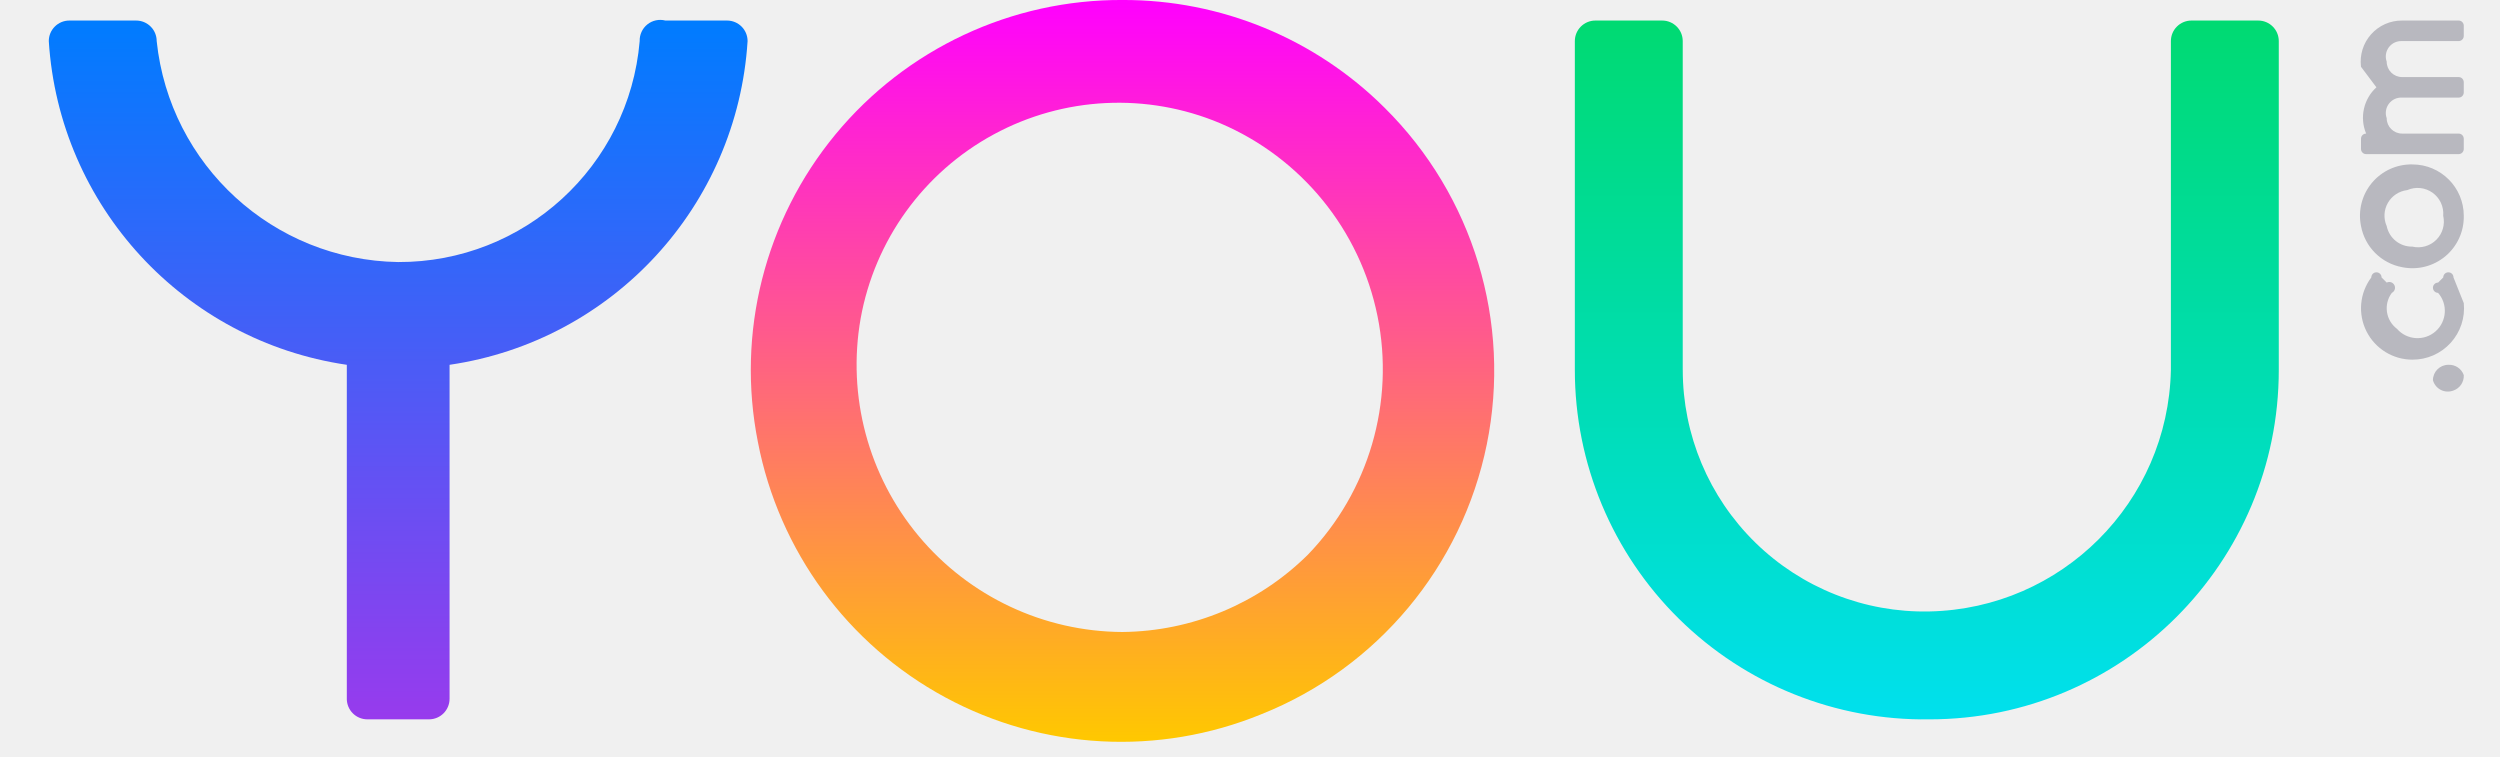
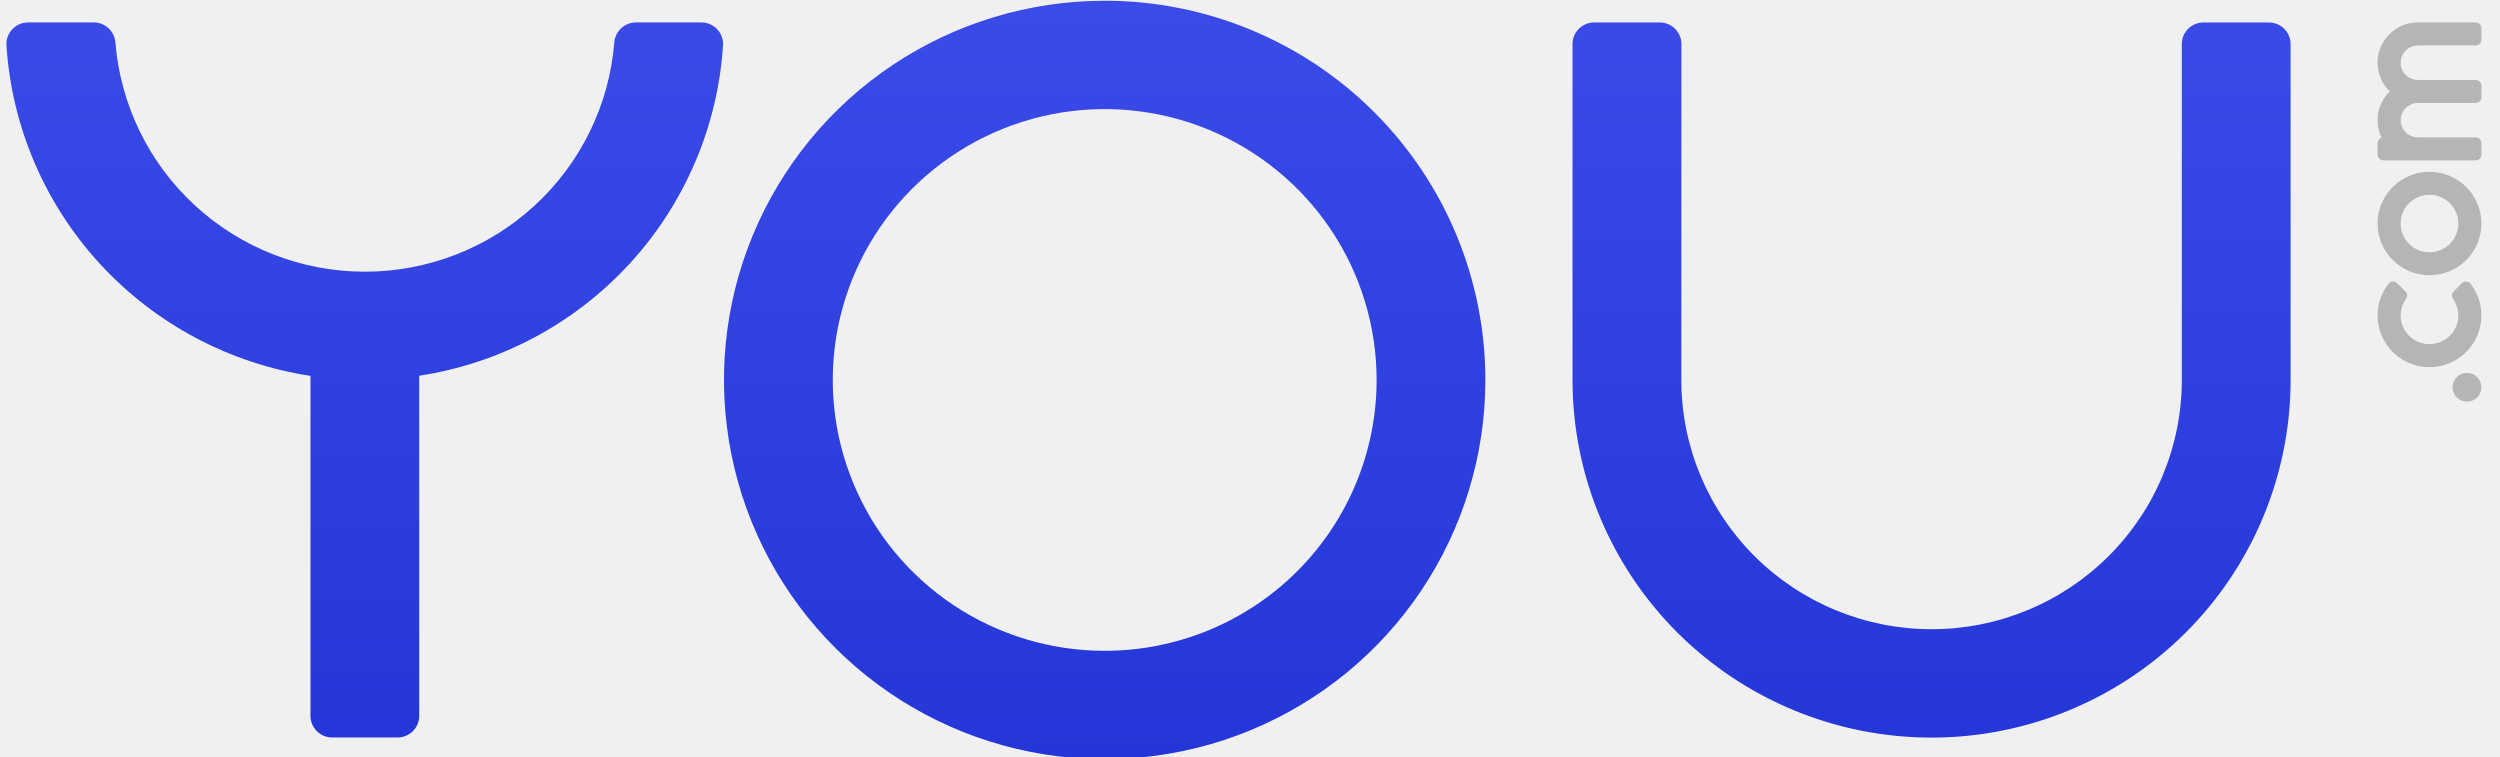
- <svg xmlns="http://www.w3.org/2000/svg" width="205" height="62">
+ <svg xmlns="http://www.w3.org/2000/svg" width="205" height="62" fill="none">
  <defs>
-     <clipPath id="a">
-       <path fill="#fff" d="m0,0l487,0l0,144l-487,0l0,-144z" id="svg_1" />
-     </clipPath>
-     <linearGradient id="b" x1="0.5" y1="0.999" x2="0.5" y2="0.002">
-       <stop stop-color="#973BED" />
-       <stop offset="1" stop-color="#007CFF" />
-     </linearGradient>
-     <linearGradient id="c" x1="0.497" y1="0.997" x2="0.497" y2="0">
-       <stop stop-color="#FFC800" />
-       <stop offset="1" stop-color="#F0F" />
-     </linearGradient>
-     <linearGradient id="d" x1="0.5" y1="0.999" x2="0.5" y2="0.001">
-       <stop stop-color="#00E0ED" />
-       <stop offset="1" stop-color="#00DA72" />
+     <linearGradient y2="1" x2="0.5" y1="0" x1="0.5" id="paint0_linear_1197_20401">
+       <stop stop-color="#3A4BE8" />
+       <stop stop-color="#2436D7" offset="1" />
    </linearGradient>
  </defs>
-   <g>
-     <rect x="-1" y="-1" width="207" height="64" id="canvas_background" fill="none" />
-   </g>
-   <g>
-     <g stroke="null" clip-path="url(#a)" id="svg_2">
-       <path stroke="null" d="m28.438,57.301a1.685,1.685 0 0 0 1.685,1.685l5.056,0a1.685,1.685 0 0 0 1.685,-1.685l0,-27.387a28.651,28.651 0 0 0 24.438,-26.544a1.685,1.685 0 0 0 -1.685,-1.685l-5.056,0a1.685,1.685 0 0 0 -2.107,1.685a19.803,19.803 0 0 1 -19.803,18.118a20.224,20.224 0 0 1 -19.803,-18.118a1.685,1.685 0 0 0 -1.685,-1.685l-5.477,0a1.685,1.685 0 0 0 -1.685,1.685a28.651,28.651 0 0 0 24.438,26.544l0,27.387z" fill="url(#b)" id="svg_3" />
-       <path stroke="null" d="m92.06,-0.001a30.336,30.336 0 0 0 -29.915,36.235a30.336,30.336 0 0 0 41.291,22.331a30.336,30.336 0 0 0 10.112,-49.718a30.336,30.336 0 0 0 -21.488,-8.848zm0,51.825a21.91,21.91 0 0 1 -21.488,-25.702a21.488,21.488 0 0 1 29.494,-16.011a21.91,21.91 0 0 1 7.163,35.392a21.91,21.91 0 0 1 -15.168,6.32z" fill="url(#c)" id="svg_4" />
-       <path stroke="null" d="m137.986,30.336a19.803,19.803 0 0 0 20.224,19.803a20.224,20.224 0 0 0 19.803,-19.803l0,-26.966a1.685,1.685 0 0 1 1.685,-1.685l5.477,0a1.685,1.685 0 0 1 1.685,1.685l0,26.966a28.651,28.651 0 0 1 -28.651,28.651a28.651,28.651 0 0 1 -29.072,-28.651l0,-26.966a1.685,1.685 0 0 1 1.685,-1.685l5.477,0a1.685,1.685 0 0 1 1.685,1.685l0,26.966z" fill="url(#d)" id="svg_5" />
-       <path stroke="null" d="m197.816,13.482a4.213,4.213 0 0 0 -4.213,5.056a4.213,4.213 0 0 0 3.371,3.371a4.213,4.213 0 0 0 5.056,-4.213a4.213,4.213 0 0 0 -4.213,-4.213zm0,6.741a2.107,2.107 0 0 1 -2.107,-1.685a2.107,2.107 0 0 1 1.685,-2.949a2.107,2.107 0 0 1 2.949,2.107a2.107,2.107 0 0 1 -2.528,2.528zm2.949,9.691a1.264,1.264 0 0 0 -1.264,1.264a1.264,1.264 0 0 0 1.685,0.843a1.264,1.264 0 0 0 0.843,-1.264a1.264,1.264 0 0 0 -1.264,-0.843zm-0.421,-7.163l-0.421,0.421a0.421,0.421 0 0 0 0,0.843a2.107,2.107 0 0 1 -3.371,2.949a2.107,2.107 0 0 1 -0.421,-2.949a0.421,0.421 0 0 0 -0.421,-0.843l-0.421,-0.421a0.421,0.421 0 0 0 -0.843,0a4.213,4.213 0 0 0 3.371,6.741a4.213,4.213 0 0 0 4.213,-4.635l-0.843,-2.107a0.421,0.421 0 0 0 -0.421,-0.421a0.421,0.421 0 0 0 -0.421,0.421zm-3.371,-19.382l4.635,0a0.421,0.421 0 0 0 0.421,-0.421l0,-0.843a0.421,0.421 0 0 0 -0.421,-0.421l-4.635,0a3.371,3.371 0 0 0 -3.371,3.792l1.264,1.685a3.371,3.371 0 0 0 -0.843,3.792a0.421,0.421 0 0 0 -0.421,0.421l0,0.843a0.421,0.421 0 0 0 0.421,0.421l7.584,0a0.421,0.421 0 0 0 0.421,-0.421l0,-0.843a0.421,0.421 0 0 0 -0.421,-0.421l-4.635,0a1.264,1.264 0 0 1 -1.264,-1.264a1.264,1.264 0 0 1 1.264,-1.685l4.635,0a0.421,0.421 0 0 0 0.421,-0.421l0,-0.843a0.421,0.421 0 0 0 -0.421,-0.421l-4.635,0a1.264,1.264 0 0 1 -1.264,-1.264a1.264,1.264 0 0 1 1.264,-1.685z" fill="#B8B8BF" id="svg_6" />
-     </g>
-   </g>
+   <path stroke="null" id="svg_1" fill="url(#paint0_linear_1197_20401)" d="m90.584,0.062c-6.174,0 -12.21,1.824 -17.344,5.24c-5.133,3.417 -9.134,8.273 -11.497,13.955c-2.363,5.682 -2.981,11.934 -1.776,17.966c1.205,6.032 4.178,11.572 8.543,15.921c4.366,4.349 9.928,7.31 15.984,8.51c6.055,1.2 12.332,0.584 18.036,-1.769c5.704,-2.354 10.579,-6.339 14.009,-11.453c3.431,-5.114 5.261,-11.125 5.261,-17.275c0,-8.247 -3.289,-16.156 -9.143,-21.988c-5.854,-5.831 -13.794,-9.108 -22.073,-9.108zm0,53.306c-4.41,0 -8.721,-1.303 -12.388,-3.743c-3.667,-2.441 -6.525,-5.909 -8.212,-9.968c-1.688,-4.058 -2.129,-8.524 -1.269,-12.833c0.861,-4.308 2.984,-8.266 6.102,-11.372c3.119,-3.106 7.091,-5.222 11.417,-6.079c4.325,-0.857 8.809,-0.417 12.883,1.264c4.075,1.681 7.557,4.528 10.007,8.18c2.45,3.653 3.758,7.947 3.758,12.34c0,5.891 -2.35,11.54 -6.531,15.705c-4.182,4.165 -9.853,6.505 -15.766,6.505zm-65.125,5.33c0,0.471 0.188,0.923 0.522,1.256c0.335,0.333 0.788,0.52 1.261,0.52l5.351,0c0.473,0 0.927,-0.187 1.261,-0.52c0.335,-0.333 0.522,-0.785 0.522,-1.256l0,-27.887c6.63,-1.014 12.714,-4.253 17.245,-9.181c4.531,-4.928 7.236,-11.248 7.669,-17.916c0.014,-0.241 -0.022,-0.483 -0.105,-0.71c-0.083,-0.227 -0.212,-0.435 -0.379,-0.61c-0.167,-0.176 -0.368,-0.315 -0.591,-0.411c-0.223,-0.095 -0.463,-0.144 -0.706,-0.144l-5.361,0c-0.45,0.002 -0.883,0.173 -1.212,0.478c-0.329,0.306 -0.531,0.723 -0.564,1.17c-0.416,5.119 -2.751,9.895 -6.541,13.377c-3.79,3.482 -8.757,5.415 -13.913,5.415c-5.156,0 -10.123,-1.933 -13.913,-5.415c-3.79,-3.482 -6.125,-8.258 -6.541,-13.377c-0.034,-0.447 -0.235,-0.865 -0.564,-1.17c-0.329,-0.306 -0.762,-0.476 -1.212,-0.478l-5.379,0c-0.243,-0 -0.483,0.049 -0.706,0.144c-0.223,0.095 -0.424,0.235 -0.591,0.411c-0.167,0.176 -0.296,0.383 -0.379,0.61c-0.083,0.227 -0.119,0.469 -0.105,0.71c0.432,6.672 3.139,12.997 7.673,17.927c4.534,4.93 10.623,8.169 17.258,9.18l0,27.877zm118.42,-13.089c-3.848,-3.833 -6.01,-9.032 -6.01,-14.452l0.007,-27.541c0.001,-0.233 -0.045,-0.464 -0.135,-0.68c-0.089,-0.216 -0.22,-0.411 -0.386,-0.576c-0.165,-0.165 -0.362,-0.296 -0.578,-0.385c-0.217,-0.089 -0.448,-0.135 -0.682,-0.135l-5.369,0c-0.234,0 -0.466,0.046 -0.682,0.135c-0.216,0.089 -0.412,0.22 -0.577,0.385c-0.165,0.165 -0.296,0.361 -0.386,0.577c-0.089,0.216 -0.134,0.447 -0.134,0.68l0,27.541c0,7.778 3.102,15.237 8.623,20.736c5.521,5.5 13.01,8.589 20.818,8.589c7.808,0 15.296,-3.09 20.818,-8.589c5.521,-5.5 8.623,-12.959 8.623,-20.736l0,-27.541c0.001,-0.233 -0.045,-0.464 -0.135,-0.68c-0.089,-0.216 -0.22,-0.411 -0.386,-0.576c-0.165,-0.165 -0.362,-0.296 -0.578,-0.385c-0.216,-0.089 -0.448,-0.135 -0.682,-0.135l-5.359,0c-0.234,0 -0.466,0.046 -0.682,0.135c-0.217,0.089 -0.413,0.22 -0.578,0.385c-0.165,0.165 -0.296,0.361 -0.386,0.576c-0.089,0.216 -0.135,0.447 -0.135,0.68l0,27.541c0,5.421 -2.161,10.619 -6.01,14.452c-3.848,3.833 -9.067,5.986 -14.509,5.986c-5.442,0 -10.661,-2.153 -14.509,-5.986z" clip-rule="evenodd" fill-rule="evenodd" />
+   <path stroke="null" id="svg_2" fill="#B5B5B5" d="m199.217,14.088c-0.842,0 -1.665,0.249 -2.364,0.715c-0.7,0.466 -1.245,1.128 -1.567,1.903c-0.322,0.775 -0.406,1.627 -0.241,2.45c0.164,0.822 0.569,1.578 1.165,2.171c0.595,0.593 1.353,0.997 2.179,1.16c0.826,0.163 1.682,0.079 2.46,-0.241c0.778,-0.321 1.442,-0.864 1.91,-1.562c0.468,-0.697 0.717,-1.517 0.717,-2.356c0,-0.557 -0.11,-1.108 -0.324,-1.623c-0.214,-0.515 -0.528,-0.982 -0.923,-1.376c-0.396,-0.394 -0.865,-0.706 -1.381,-0.919c-0.517,-0.213 -1.071,-0.323 -1.63,-0.322zm0,6.596c-0.468,0 -0.925,-0.138 -1.314,-0.397c-0.388,-0.259 -0.692,-0.627 -0.871,-1.057c-0.179,-0.43 -0.226,-0.904 -0.134,-1.361c0.091,-0.457 0.316,-0.877 0.647,-1.206c0.331,-0.329 0.752,-0.554 1.211,-0.645c0.458,-0.091 0.934,-0.044 1.366,0.134c0.432,0.178 0.802,0.48 1.061,0.868c0.26,0.387 0.399,0.843 0.399,1.309c0,0.625 -0.249,1.224 -0.693,1.666c-0.444,0.442 -1.045,0.69 -1.673,0.69zm3.076,9.894c-0.234,0 -0.462,0.069 -0.657,0.199c-0.195,0.129 -0.346,0.313 -0.436,0.529c-0.089,0.215 -0.113,0.452 -0.067,0.681c0.045,0.228 0.158,0.438 0.324,0.603c0.165,0.165 0.376,0.277 0.605,0.322c0.23,0.045 0.468,0.022 0.684,-0.067c0.216,-0.089 0.401,-0.24 0.53,-0.434c0.13,-0.194 0.199,-0.421 0.199,-0.654c0,-0.312 -0.124,-0.611 -0.345,-0.832c-0.221,-0.221 -0.521,-0.345 -0.835,-0.346l-0.003,0zm-0.419,-7.355l-0.677,0.675c-0.079,0.08 -0.127,0.186 -0.135,0.298c-0.008,0.112 0.024,0.224 0.09,0.314c0.25,0.353 0.398,0.768 0.426,1.2c0.029,0.431 -0.062,0.862 -0.263,1.245c-0.2,0.383 -0.503,0.704 -0.875,0.927c-0.371,0.223 -0.797,0.341 -1.231,0.339c-0.434,-0.002 -0.859,-0.122 -1.229,-0.348c-0.37,-0.226 -0.67,-0.549 -0.868,-0.934c-0.197,-0.385 -0.285,-0.816 -0.253,-1.247c0.032,-0.431 0.182,-0.845 0.434,-1.196c0.064,-0.091 0.093,-0.202 0.082,-0.313c-0.011,-0.111 -0.06,-0.214 -0.14,-0.292l-0.672,-0.671c-0.047,-0.047 -0.104,-0.083 -0.166,-0.107c-0.062,-0.024 -0.128,-0.034 -0.195,-0.03c-0.066,0.004 -0.131,0.021 -0.19,0.052c-0.06,0.03 -0.112,0.073 -0.153,0.125c-0.49,0.626 -0.793,1.377 -0.875,2.167c-0.083,0.79 0.059,1.587 0.409,2.3c0.35,0.713 0.894,1.315 1.57,1.735c0.676,0.421 1.457,0.644 2.254,0.644c0.798,0 1.578,-0.223 2.255,-0.644c0.676,-0.421 1.22,-1.022 1.57,-1.735c0.35,-0.713 0.492,-1.51 0.409,-2.3c-0.082,-0.79 -0.386,-1.541 -0.875,-2.167c-0.042,-0.051 -0.094,-0.093 -0.152,-0.123c-0.059,-0.03 -0.124,-0.047 -0.19,-0.051c-0.066,-0.003 -0.132,0.007 -0.193,0.031c-0.062,0.024 -0.118,0.06 -0.165,0.106l-0.003,0zm-3.602,-19.5l4.73,0c0.125,0 0.246,-0.05 0.335,-0.138c0.088,-0.088 0.138,-0.208 0.138,-0.333l0,-0.942c0,-0.125 -0.05,-0.245 -0.138,-0.333c-0.089,-0.088 -0.209,-0.138 -0.335,-0.138l-4.73,0c-0.658,-0.001 -1.302,0.194 -1.848,0.56c-0.546,0.365 -0.971,0.885 -1.219,1.492c-0.248,0.607 -0.309,1.274 -0.175,1.916c0.134,0.642 0.457,1.229 0.928,1.687c-0.497,0.483 -0.829,1.109 -0.949,1.79c-0.119,0.681 -0.021,1.383 0.283,2.005c-0.096,0.03 -0.18,0.089 -0.239,0.17c-0.06,0.081 -0.091,0.178 -0.092,0.278l0,0.942c0,0.125 0.05,0.245 0.139,0.333c0.089,0.088 0.209,0.138 0.335,0.138l7.569,0c0.125,0 0.246,-0.05 0.335,-0.138c0.089,-0.088 0.138,-0.208 0.138,-0.333l0,-0.942c0,-0.125 -0.049,-0.245 -0.138,-0.333c-0.089,-0.088 -0.209,-0.138 -0.335,-0.138l-4.73,0c-0.377,0 -0.737,-0.149 -1.004,-0.414c-0.266,-0.265 -0.415,-0.625 -0.415,-0.999c0,-0.375 0.149,-0.734 0.415,-0.999c0.267,-0.265 0.627,-0.414 1.004,-0.414l4.73,0c0.125,0 0.246,-0.05 0.335,-0.138c0.089,-0.088 0.138,-0.208 0.138,-0.333l0,-0.942c0,-0.125 -0.049,-0.245 -0.138,-0.333c-0.089,-0.088 -0.209,-0.138 -0.335,-0.138l-4.73,0c-0.377,0 -0.737,-0.149 -1.004,-0.414c-0.266,-0.265 -0.415,-0.625 -0.415,-0.999c0,-0.375 0.149,-0.734 0.415,-0.999c0.267,-0.265 0.627,-0.414 1.004,-0.414l-0.001,-0.003z" />
</svg>
